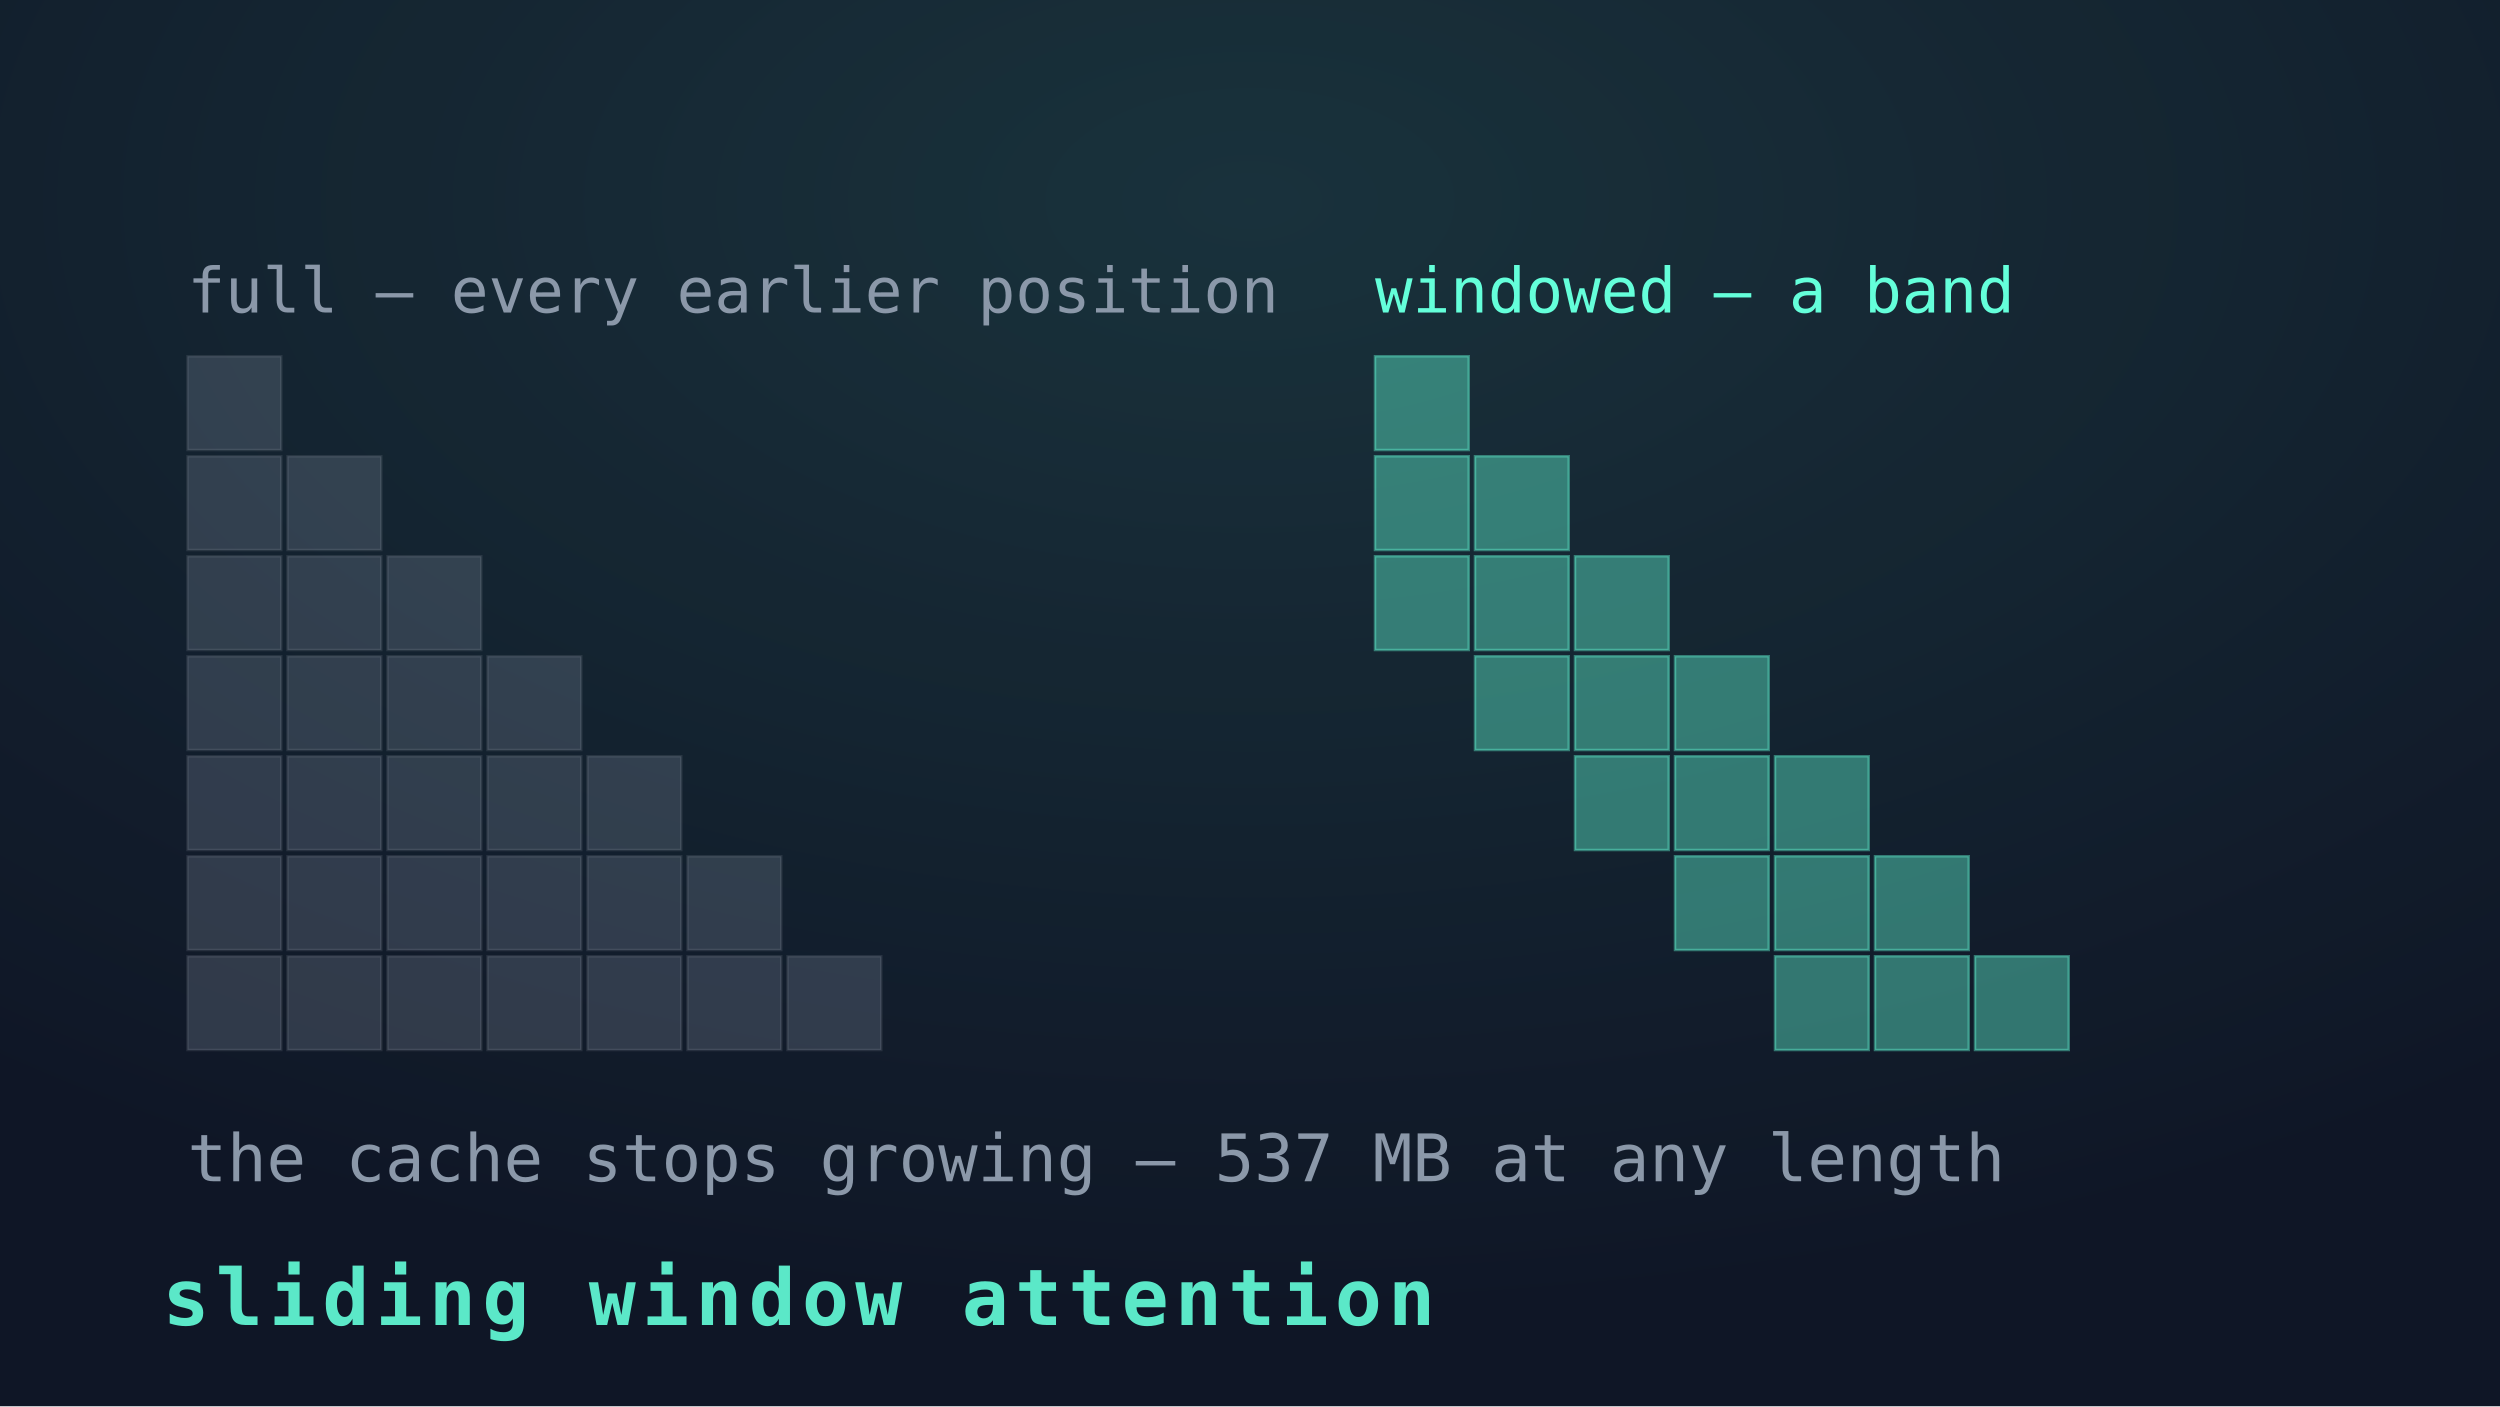
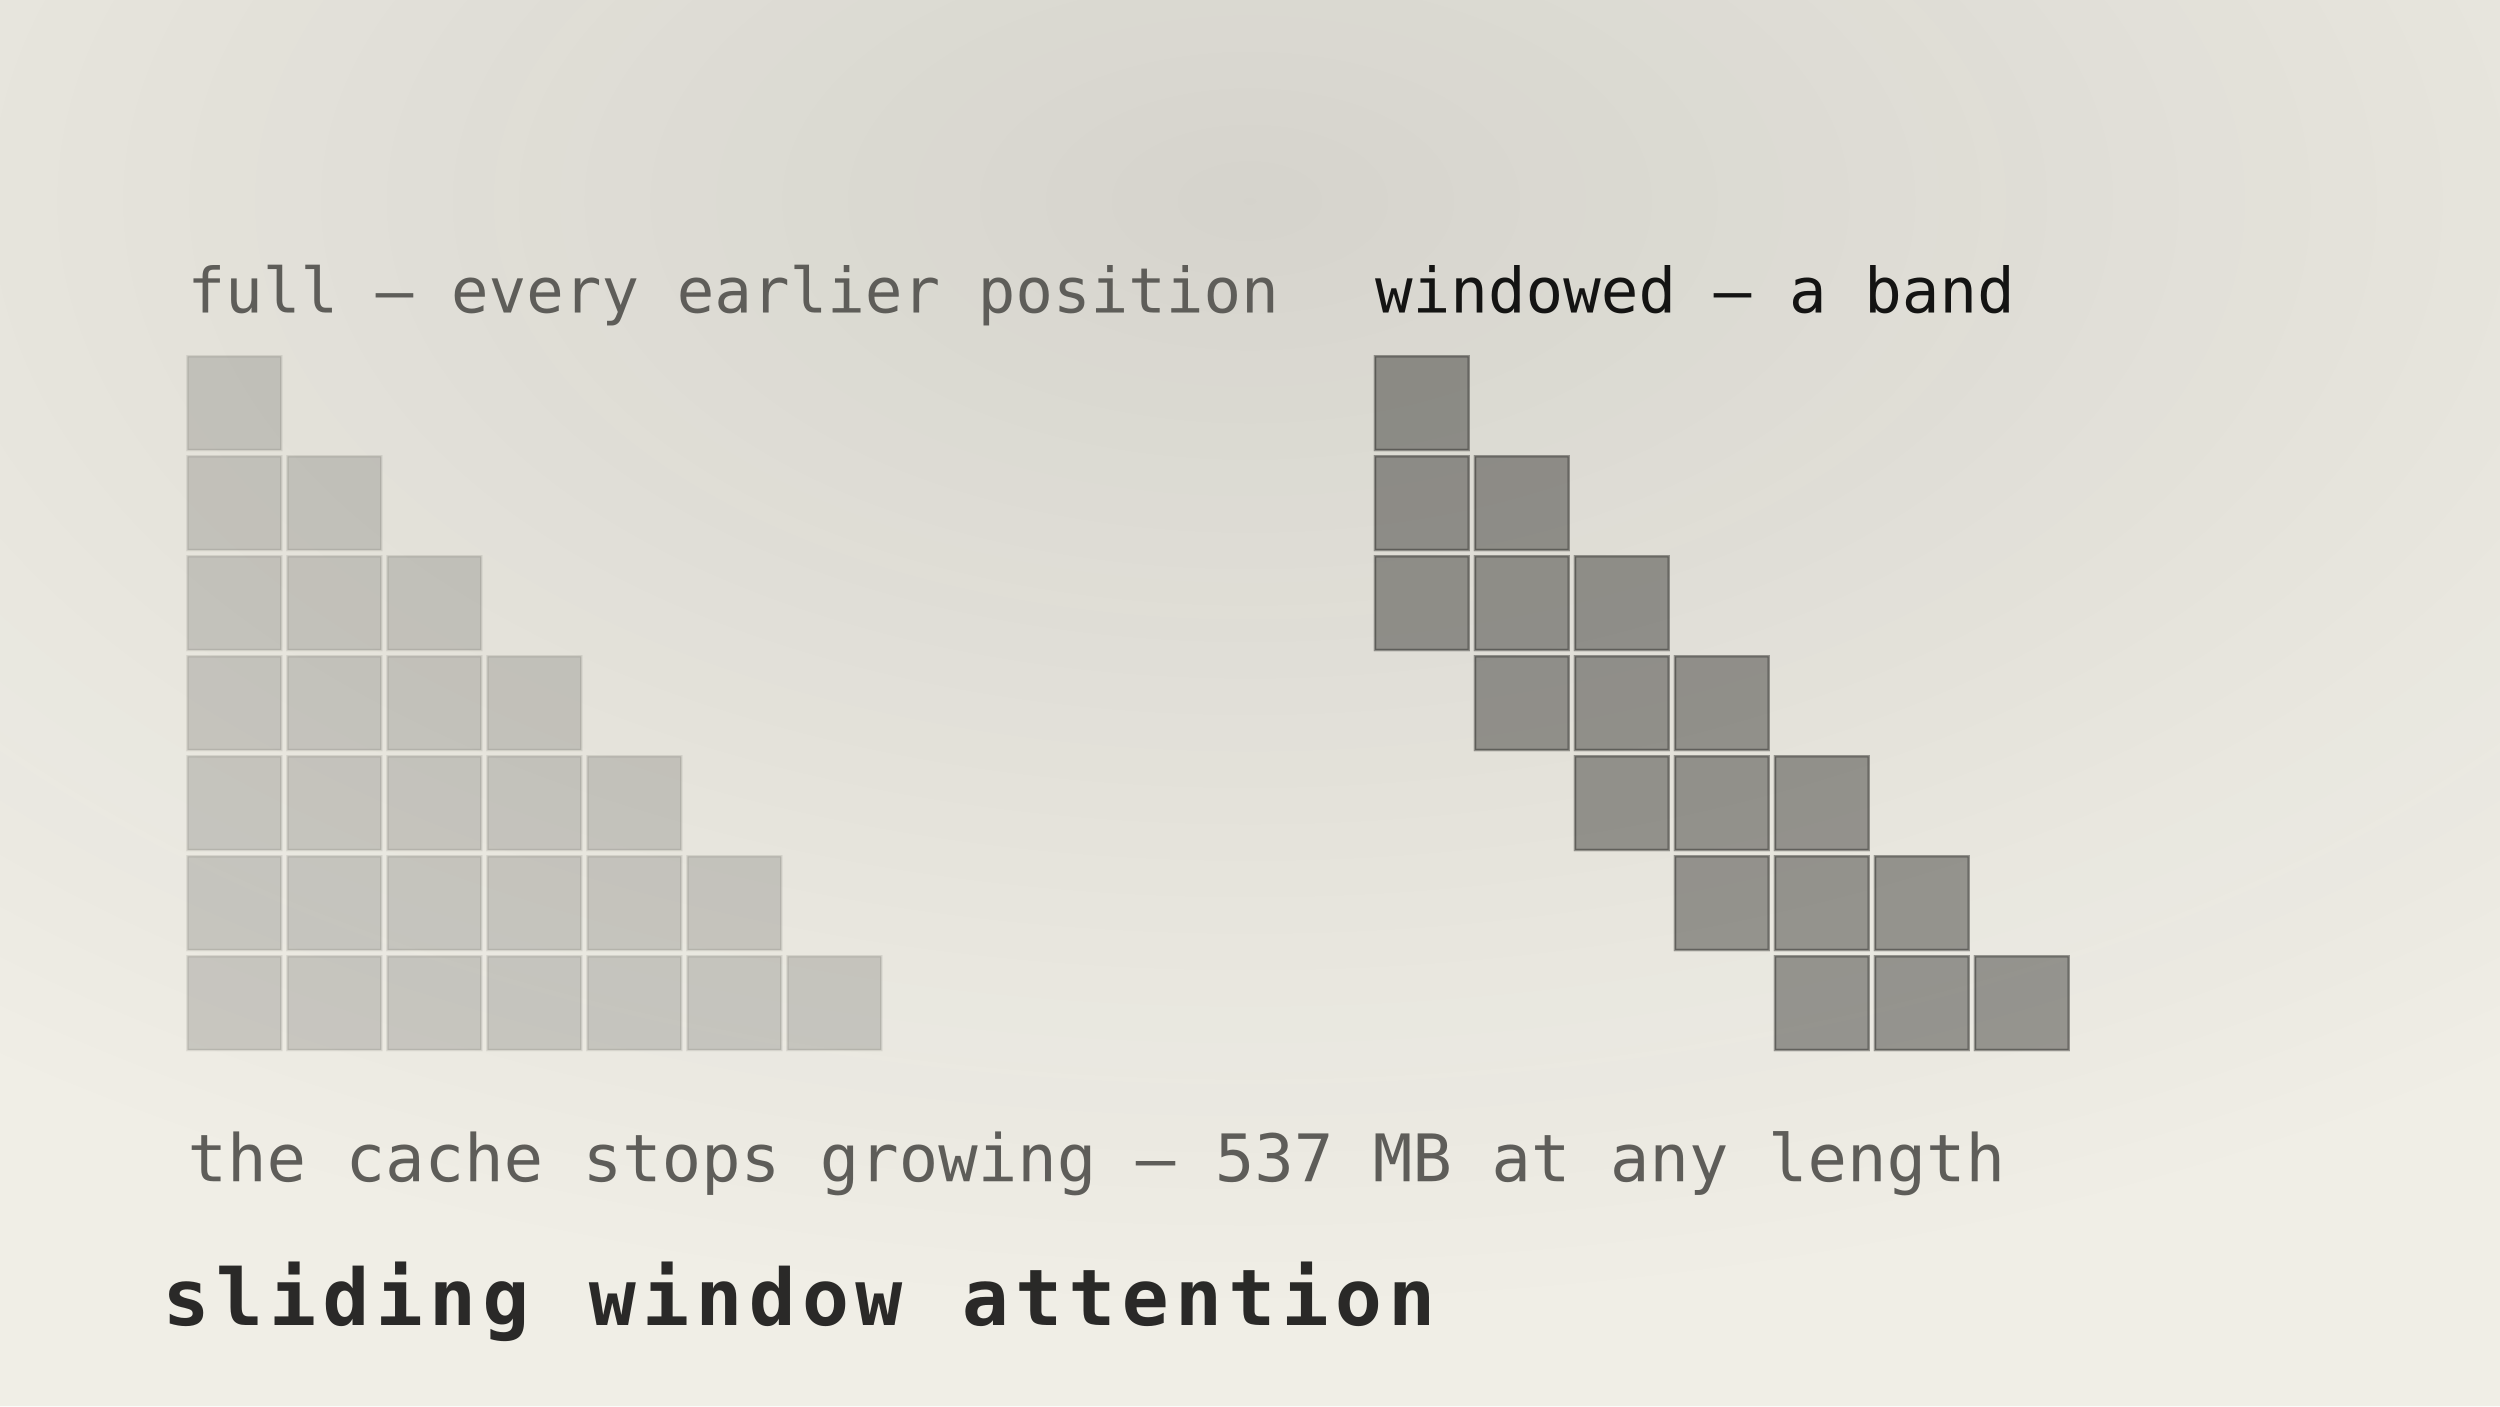
<svg xmlns="http://www.w3.org/2000/svg" viewBox="0 0 800 450" width="800" height="450" role="img" aria-label="Sliding window attention: a lower-triangular attention pattern narrowed to a diagonal band.">
  <defs>
    <radialGradient id="glow" cx="50%" cy="14%" r="80%">
-       <stop offset="0%" stop-color="#64FFDA" stop-opacity="0.12" />
-       <stop offset="100%" stop-color="#64FFDA" stop-opacity="0" />
+       <stop offset="0%" stop-color="#141413" stop-opacity="0.12" />
+       <stop offset="100%" stop-color="#141413" stop-opacity="0" />
    </radialGradient>
  </defs>
-   <rect width="800" height="450" fill="#0F1626" />
+   <rect width="800" height="450" fill="#F0EEE6" />
  <rect width="800" height="450" fill="url(#glow)" />
-   <text x="60" y="100" font-family="ui-monospace, SFMono-Regular, Menlo, Consolas, monospace" font-size="20" fill="#8B98A9">full — every earlier position</text>
-   <g fill="#8B98A9" fill-opacity="0.26" stroke="rgba(230,237,243,0.1)" stroke-width="0.8">
+   <text x="60" y="100" font-family="ui-monospace, SFMono-Regular, Menlo, Consolas, monospace" font-size="20" fill="#5E5D59">full — every earlier position</text>
+   <g fill="#5E5D59" fill-opacity="0.26" stroke="rgba(20,20,19,0.1)" stroke-width="0.8">
    <rect x="60" y="114" width="30" height="30" />
    <rect x="60" y="146" width="30" height="30" />
    <rect x="92" y="146" width="30" height="30" />
    <rect x="60" y="178" width="30" height="30" />
    <rect x="92" y="178" width="30" height="30" />
    <rect x="124" y="178" width="30" height="30" />
    <rect x="60" y="210" width="30" height="30" />
    <rect x="92" y="210" width="30" height="30" />
    <rect x="124" y="210" width="30" height="30" />
    <rect x="156" y="210" width="30" height="30" />
    <rect x="60" y="242" width="30" height="30" />
    <rect x="92" y="242" width="30" height="30" />
    <rect x="124" y="242" width="30" height="30" />
    <rect x="156" y="242" width="30" height="30" />
    <rect x="188" y="242" width="30" height="30" />
    <rect x="60" y="274" width="30" height="30" />
    <rect x="92" y="274" width="30" height="30" />
    <rect x="124" y="274" width="30" height="30" />
    <rect x="156" y="274" width="30" height="30" />
    <rect x="188" y="274" width="30" height="30" />
    <rect x="220" y="274" width="30" height="30" />
    <rect x="60" y="306" width="30" height="30" />
    <rect x="92" y="306" width="30" height="30" />
    <rect x="124" y="306" width="30" height="30" />
    <rect x="156" y="306" width="30" height="30" />
    <rect x="188" y="306" width="30" height="30" />
    <rect x="220" y="306" width="30" height="30" />
    <rect x="252" y="306" width="30" height="30" />
  </g>
-   <text x="440" y="100" font-family="ui-monospace, SFMono-Regular, Menlo, Consolas, monospace" font-size="20" fill="#64FFDA">windowed — a band</text>
-   <g fill="#64FFDA" fill-opacity="0.4" stroke="#64FFDA" stroke-opacity="0.4" stroke-width="0.8">
+   <text x="440" y="100" font-family="ui-monospace, SFMono-Regular, Menlo, Consolas, monospace" font-size="20" fill="#141413">windowed — a band</text>
+   <g fill="#141413" fill-opacity="0.4" stroke="#141413" stroke-opacity="0.4" stroke-width="0.8">
    <rect x="440" y="114" width="30" height="30" />
    <rect x="440" y="146" width="30" height="30" />
    <rect x="472" y="146" width="30" height="30" />
    <rect x="440" y="178" width="30" height="30" />
    <rect x="472" y="178" width="30" height="30" />
    <rect x="504" y="178" width="30" height="30" />
    <rect x="472" y="210" width="30" height="30" />
    <rect x="504" y="210" width="30" height="30" />
    <rect x="536" y="210" width="30" height="30" />
    <rect x="504" y="242" width="30" height="30" />
    <rect x="536" y="242" width="30" height="30" />
    <rect x="568" y="242" width="30" height="30" />
    <rect x="536" y="274" width="30" height="30" />
    <rect x="568" y="274" width="30" height="30" />
    <rect x="600" y="274" width="30" height="30" />
    <rect x="568" y="306" width="30" height="30" />
    <rect x="600" y="306" width="30" height="30" />
    <rect x="632" y="306" width="30" height="30" />
  </g>
-   <text x="60" y="378" font-family="ui-monospace, SFMono-Regular, Menlo, Consolas, monospace" font-size="21" fill="#8B98A9">the cache stops growing — 537 MB at any length</text>
-   <text x="52" y="424" font-family="ui-monospace, SFMono-Regular, Menlo, Consolas, monospace" font-size="25" font-weight="600" letter-spacing="2" fill="#64FFDA" fill-opacity="0.9">sliding window attention</text>
+   <text x="60" y="378" font-family="ui-monospace, SFMono-Regular, Menlo, Consolas, monospace" font-size="21" fill="#5E5D59">the cache stops growing — 537 MB at any length</text>
+   <text x="52" y="424" font-family="ui-monospace, SFMono-Regular, Menlo, Consolas, monospace" font-size="25" font-weight="600" letter-spacing="2" fill="#141413" fill-opacity="0.9">sliding window attention</text>
</svg>
